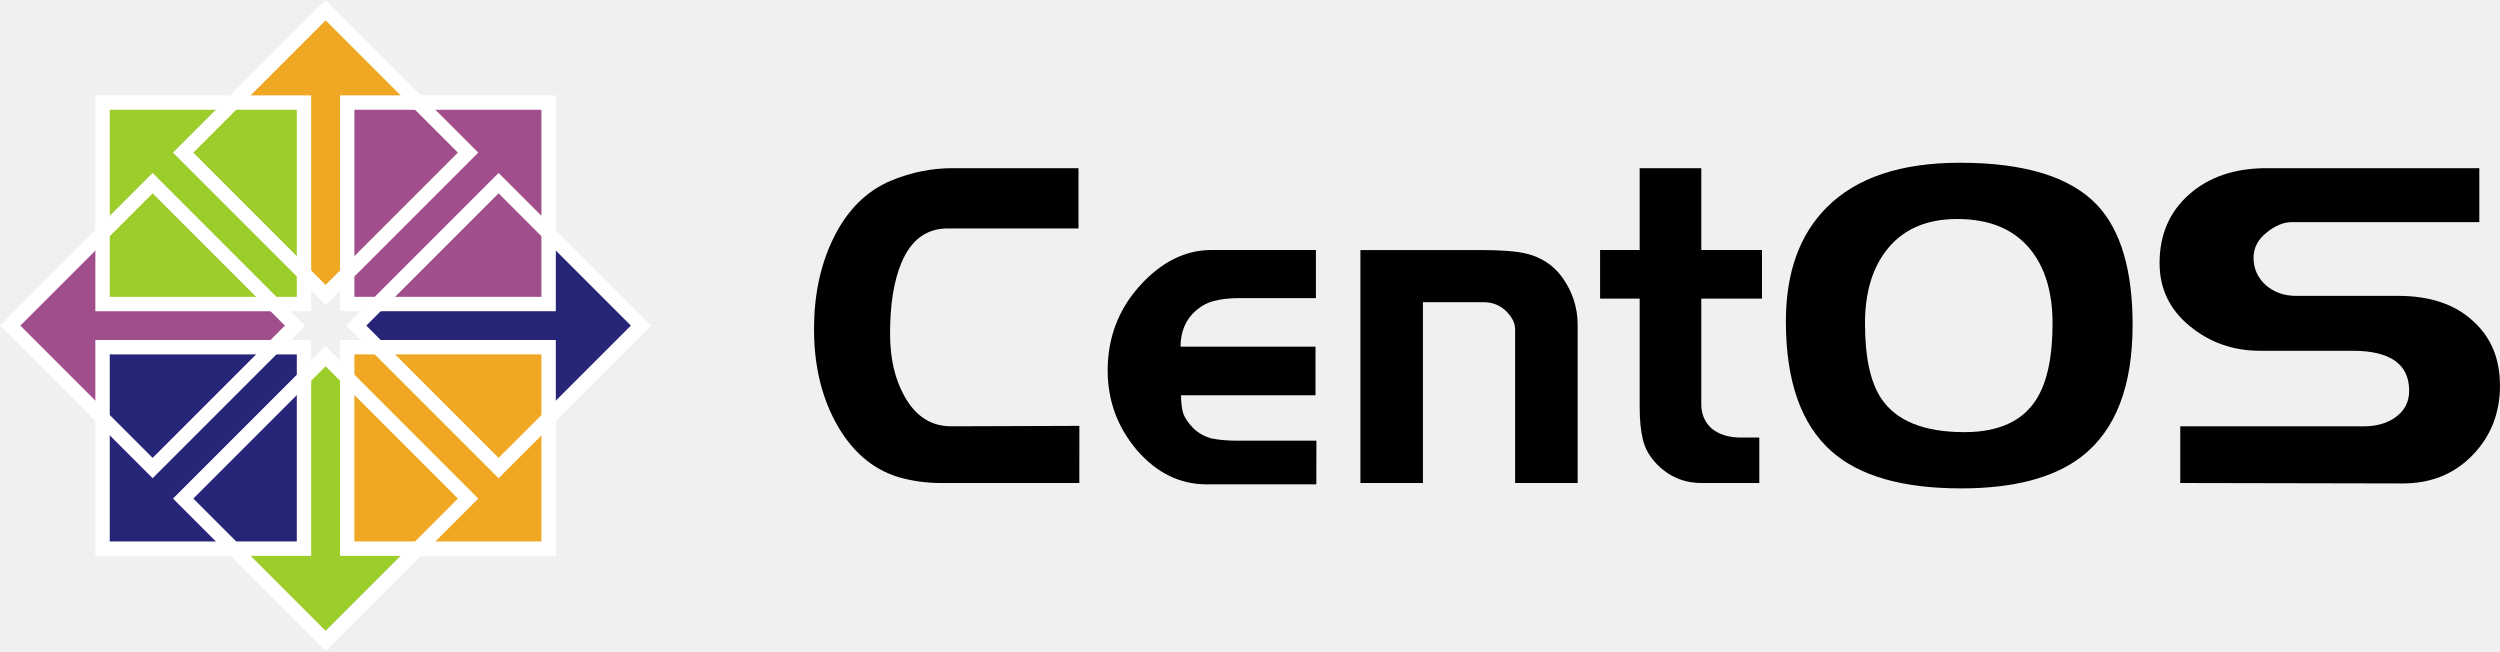
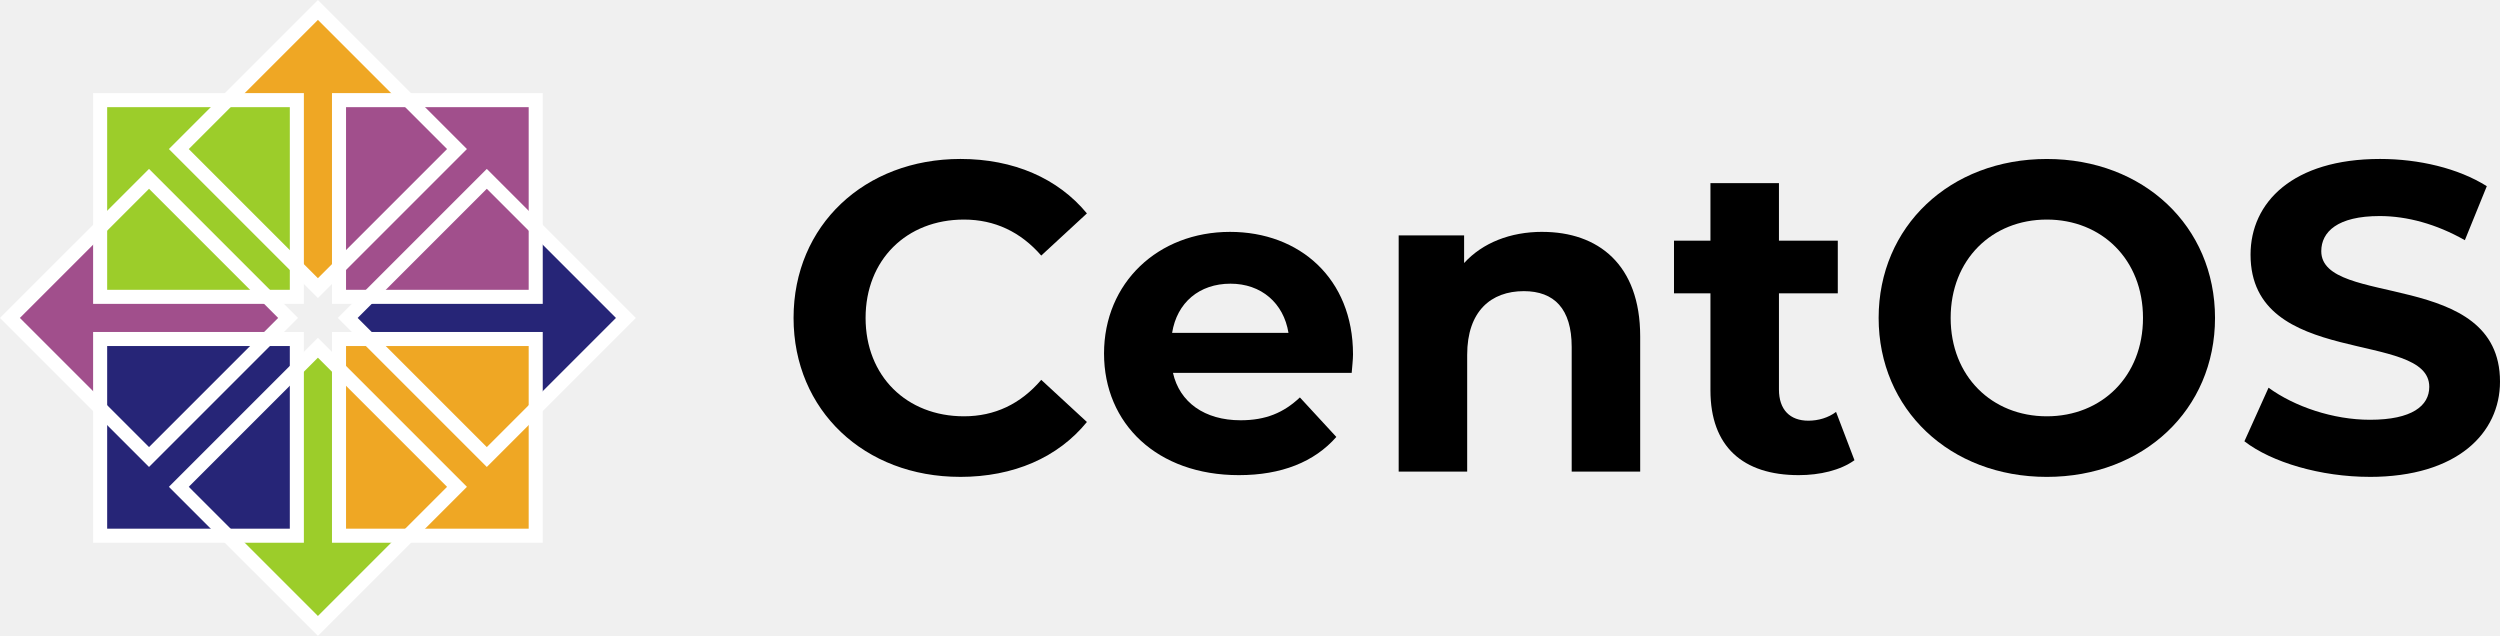
- <svg xmlns="http://www.w3.org/2000/svg" width="172.679mm" height="44.979mm" viewBox="0 0 172.679 44.979" version="1.1" id="svg9525">
-   <defs id="defs9522" />
-   <g id="layer1" transform="matrix(0.53125,0,0,0.53125,30.52485,-43.82917)">
-     <g id="v1_centos-logo" transform="matrix(3.809525,0,0,3.809525,-4377.661,-1883.306)">
-       <g id="g19340">
-         <path d="m 1143.415,526.325 0.804,0.799 -0.804,0.799 h -5.659 v 2.663 l -3.451,-3.462 3.451,-3.404 v 2.605 z" id="path19316" style="display:inline;overflow:visible;visibility:visible;fill:#a14f8c;fill-opacity:1;fill-rule:evenodd;stroke:none;stroke-width:4.294;marker:none" />
-         <path d="m 1145.977,525.386 -0.799,0.804 -0.799,-0.804 v -5.659 h -2.663 l 3.462,-3.451 3.404,3.451 h -2.605 z" id="path19318" style="display:inline;overflow:visible;visibility:visible;fill:#efa724;fill-opacity:1;fill-rule:evenodd;stroke:none;stroke-width:4.294;marker:none" />
-         <path d="m 1146.916,527.948 -0.804,-0.799 0.804,-0.799 h 5.659 v -2.663 l 3.451,3.462 -3.451,3.404 v -2.605 z" id="path19320" style="display:inline;overflow:visible;visibility:visible;fill:#262577;fill-opacity:1;fill-rule:evenodd;stroke:none;stroke-width:4.294;marker:none" />
-         <path d="m 1144.354,528.888 0.799,-0.804 0.799,0.804 v 5.659 h 2.663 l -3.462,3.451 -3.404,-3.451 h 2.605 z" id="path19322" style="display:inline;overflow:visible;visibility:visible;fill:#9ccd2a;fill-opacity:1;fill-rule:evenodd;stroke:none;stroke-width:4.294;marker:none" />
-         <path d="m 1137.553,519.525 h 6.875 v 6.876 h -6.875 z" id="path19324" style="fill:#9ccd2a;fill-opacity:1;stroke:#ffffff;stroke-width:0.491;stroke-linecap:butt;stroke-linejoin:miter;stroke-miterlimit:4;stroke-dashoffset:0;stroke-opacity:1" />
-         <path d="m 1145.902,519.525 h 6.875 v 6.876 h -6.875 z" id="path19326" style="fill:#a14f8c;fill-opacity:1;stroke:#ffffff;stroke-width:0.491;stroke-linecap:butt;stroke-linejoin:miter;stroke-miterlimit:4;stroke-dashoffset:0;stroke-opacity:1" />
-         <path d="m 1145.902,527.874 h 6.875 v 6.876 h -6.875 z" id="path19328" style="fill:#efa724;fill-opacity:1;stroke:#ffffff;stroke-width:0.491;stroke-linecap:butt;stroke-linejoin:miter;stroke-miterlimit:4;stroke-dashoffset:0;stroke-opacity:1" />
-         <path d="m 1137.553,527.874 h 6.875 v 6.876 h -6.875 z" id="path19330" style="fill:#262577;fill-opacity:1;stroke:#ffffff;stroke-width:0.491;stroke-linecap:butt;stroke-linejoin:miter;stroke-miterlimit:4;stroke-dashoffset:0;stroke-opacity:1" />
-         <path d="m 1134.4,527.137 4.862,-4.862 4.862,4.862 -4.862,4.862 z" id="path19332" style="fill:none;stroke:#ffffff;stroke-width:0.491;stroke-linecap:butt;stroke-linejoin:miter;stroke-miterlimit:4;stroke-dashoffset:0;stroke-opacity:1" />
-         <path d="m 1140.304,521.233 4.862,-4.862 4.862,4.862 -4.862,4.862 z" id="path19334" style="fill:none;stroke:#ffffff;stroke-width:0.491;stroke-linecap:butt;stroke-linejoin:miter;stroke-miterlimit:4;stroke-dasharray:none;stroke-dashoffset:0;stroke-opacity:1" />
-         <path d="m 1146.207,527.137 4.862,-4.862 4.862,4.862 -4.862,4.862 z" id="path19336" style="fill:none;stroke:#ffffff;stroke-width:0.491;stroke-linecap:butt;stroke-linejoin:miter;stroke-miterlimit:4;stroke-dashoffset:0;stroke-opacity:1" />
-         <path d="m 1140.304,533.04 4.862,-4.862 4.862,4.862 -4.862,4.862 z" id="path19338" style="fill:none;stroke:#ffffff;stroke-width:0.491;stroke-linecap:butt;stroke-linejoin:miter;stroke-miterlimit:4;stroke-dashoffset:0;stroke-opacity:1" />
-       </g>
-       <g aria-label="CentOS" id="text19344" style="font-size:15.349px;line-height:1.25;stroke-width:0.384">
-         <path d="m 1170.89,532.509 h -4.743 q -0.721,0 -1.427,-0.2 -1.366,-0.414 -2.164,-1.903 -0.721,-1.351 -0.721,-3.147 0,-1.734 0.645,-3.07 0.706,-1.473 2.011,-2.011 1.013,-0.414 2.072,-0.414 h 4.298 v 2.057 h -4.466 q -1.09,0 -1.581,1.182 -0.384,0.921 -0.384,2.41 0,1.259 0.491,2.133 0.568,1.028 1.596,1.028 l 4.374,-0.015 z" style="font-family:Denmark;-inkscape-font-specification:Denmark" id="path21194" />
-         <path d="m 1178.979,532.555 h -3.745 q -1.366,0 -2.379,-1.167 -0.998,-1.182 -0.998,-2.717 0,-1.673 1.09,-2.886 1.105,-1.228 2.456,-1.228 h 3.561 v 1.642 h -2.609 q -0.491,0 -0.844,0.092 -0.338,0.077 -0.629,0.322 -0.537,0.46 -0.537,1.243 h 4.605 v 1.658 h -4.589 q 0,0.368 0.077,0.629 0.092,0.246 0.353,0.507 0.261,0.246 0.614,0.338 0.368,0.077 0.89,0.077 h 2.686 z" style="font-family:Denmark;-inkscape-font-specification:Denmark" id="path21196" />
-         <path d="m 1187.897,532.509 h -2.134 v -5.234 q 0,-0.2 -0.092,-0.353 -0.092,-0.169 -0.261,-0.322 -0.307,-0.261 -0.706,-0.261 h -2.087 v 6.17 h -2.134 v -7.951 h 4.083 q 1.09,0 1.581,0.123 0.767,0.184 1.228,0.813 0.522,0.737 0.522,1.612 z" style="font-family:Denmark;-inkscape-font-specification:Denmark" id="path21198" />
-         <path d="m 1194.189,526.216 h -2.072 v 3.607 q 0,0.491 0.338,0.813 0.384,0.322 1.013,0.322 h 0.629 v 1.55 h -1.98 q -0.89,0 -1.52,-0.645 -0.368,-0.384 -0.476,-0.844 -0.107,-0.46 -0.107,-1.09 v -3.714 h -1.351 v -1.658 h 1.351 v -2.793 h 2.103 v 2.793 h 2.072 z" style="font-family:Denmark;-inkscape-font-specification:Denmark" id="path21200" />
-         <path d="m 1206.837,527.121 q 0,3.131 -1.734,4.482 -1.412,1.09 -4.114,1.09 -2.993,0 -4.42,-1.259 -1.565,-1.381 -1.565,-4.436 0,-2.502 1.397,-3.899 1.52,-1.52 4.543,-1.52 3.331,0 4.697,1.458 1.197,1.289 1.197,4.083 z m -2.732,-0.061 q 0,-1.581 -0.752,-2.517 -0.844,-1.044 -2.502,-1.044 -1.627,0 -2.456,1.12 -0.691,0.936 -0.691,2.44 0,1.734 0.553,2.563 0.767,1.151 2.84,1.151 1.75,0 2.456,-1.12 0.553,-0.875 0.553,-2.594 z" style="font-family:Denmark;-inkscape-font-specification:Denmark" id="path21202" />
-         <path d="m 1219.377,529.178 q 0,1.412 -0.936,2.379 -0.936,0.967 -2.379,0.967 l -7.598,-0.015 v -1.934 h 6.262 q 0.629,0 1.059,-0.292 0.491,-0.338 0.491,-0.921 0,-1.366 -1.934,-1.366 h -3.162 q -1.366,0 -2.394,-0.844 -1.028,-0.844 -1.028,-2.149 0,-1.443 0.998,-2.333 1.013,-0.906 2.655,-0.906 h 7.26 v 1.842 h -6.401 q -0.43,0 -0.875,0.368 -0.43,0.353 -0.43,0.844 0,0.553 0.414,0.936 0.43,0.368 1.028,0.368 h 3.484 q 1.627,0 2.548,0.844 0.936,0.829 0.936,2.21 z" style="font-family:Denmark;-inkscape-font-specification:Denmark" id="path21204" />
-       </g>
-     </g>
+ <svg xmlns="http://www.w3.org/2000/svg" width="393.175" height="100" viewBox="0 0 104.027 26.458" version="1.1" id="svg5">
+   <defs id="defs2" />
+   <g id="g8087" transform="matrix(1.038846,0,0,1.038842,-5.436335,-6.419248)">
+     <path d="m 15.961,17.984 0.921,0.916 -0.921,0.916 H 9.477 v 3.052 L 5.522,18.9 9.477,14.999 v 2.985 z" id="path13654" style="display:inline;overflow:visible;visibility:visible;fill:#a14f8c;fill-opacity:1;fill-rule:evenodd;stroke:none;stroke-width:4.921;marker:none" />
+     <path d="m 18.897,16.907 -0.916,0.921 -0.916,-0.921 v -6.485 h -3.052 l 3.968,-3.955 3.901,3.955 h -2.985 z" id="path13656" style="display:inline;overflow:visible;visibility:visible;fill:#efa724;fill-opacity:1;fill-rule:evenodd;stroke:none;stroke-width:4.921;marker:none" />
+     <path d="m 19.974,19.844 -0.921,-0.916 0.921,-0.916 h 6.484 v -3.052 l 3.955,3.968 -3.955,3.901 v -2.985 z" id="path13658" style="display:inline;overflow:visible;visibility:visible;fill:#262577;fill-opacity:1;fill-rule:evenodd;stroke:none;stroke-width:4.921;marker:none" />
+     <path d="m 17.037,20.92 0.916,-0.921 0.916,0.921 v 6.484 h 3.052 l -3.968,3.955 -3.901,-3.955 h 2.985 z" id="path13660" style="display:inline;overflow:visible;visibility:visible;fill:#9ccd2a;fill-opacity:1;fill-rule:evenodd;stroke:none;stroke-width:4.921;marker:none" />
+     <path d="m 9.244,10.19 h 7.879 v 7.879 H 9.244 Z" id="path13662" style="fill:#9ccd2a;fill-opacity:1;stroke:#ffffff;stroke-width:0.563;stroke-linecap:butt;stroke-linejoin:miter;stroke-miterlimit:4;stroke-dashoffset:0;stroke-opacity:1" />
+     <path d="m 18.812,10.19 h 7.879 v 7.879 h -7.879 z" id="path13664" style="fill:#a14f8c;fill-opacity:1;stroke:#ffffff;stroke-width:0.563;stroke-linecap:butt;stroke-linejoin:miter;stroke-miterlimit:4;stroke-dashoffset:0;stroke-opacity:1" />
+     <path d="m 18.812,19.758 h 7.879 v 7.879 h -7.879 z" id="path13666" style="fill:#efa724;fill-opacity:1;stroke:#ffffff;stroke-width:0.563;stroke-linecap:butt;stroke-linejoin:miter;stroke-miterlimit:4;stroke-dashoffset:0;stroke-opacity:1" />
+     <path d="m 9.244,19.758 h 7.879 v 7.879 H 9.244 Z" id="path13668" style="fill:#262577;fill-opacity:1;stroke:#ffffff;stroke-width:0.563;stroke-linecap:butt;stroke-linejoin:miter;stroke-miterlimit:4;stroke-dashoffset:0;stroke-opacity:1" />
+     <path d="m 5.631,18.914 5.571,-5.571 5.571,5.571 -5.571,5.571 z" id="path13670" style="fill:none;stroke:#ffffff;stroke-width:0.563;stroke-linecap:butt;stroke-linejoin:miter;stroke-miterlimit:4;stroke-dashoffset:0;stroke-opacity:1" />
+     <path d="m 12.396,12.149 5.571,-5.571 5.571,5.571 -5.571,5.571 z" id="path13672" style="fill:none;stroke:#ffffff;stroke-width:0.563;stroke-linecap:butt;stroke-linejoin:miter;stroke-miterlimit:4;stroke-dasharray:none;stroke-dashoffset:0;stroke-opacity:1" />
+     <path d="m 19.161,18.914 5.571,-5.571 5.571,5.571 -5.571,5.571 z" id="path13674" style="fill:none;stroke:#ffffff;stroke-width:0.563;stroke-linecap:butt;stroke-linejoin:miter;stroke-miterlimit:4;stroke-dashoffset:0;stroke-opacity:1" />
+     <path d="m 12.396,25.679 5.571,-5.571 5.571,5.571 -5.571,5.571 z" id="path13676" style="fill:none;stroke:#ffffff;stroke-width:0.563;stroke-linecap:butt;stroke-linejoin:miter;stroke-miterlimit:4;stroke-dashoffset:0;stroke-opacity:1" />
+   </g>
+   <g id="g8113" transform="matrix(1.038833,0,0,1.038833,-5.458658,-6.419054)">
+     <path d="m 43.708,25.281 c 2.146,0 3.922,-0.774 5.083,-2.199 L 46.962,21.394 c -0.827,0.967 -1.864,1.46 -3.096,1.46 -2.304,0 -3.94,-1.618 -3.94,-3.94 0,-2.322 1.636,-3.94 3.94,-3.94 1.231,0 2.269,0.492 3.096,1.442 l 1.829,-1.689 c -1.161,-1.407 -2.937,-2.181 -5.066,-2.181 -3.835,0 -6.684,2.656 -6.684,6.367 0,3.711 2.849,6.367 6.666,6.367 z" style="font-weight:bold;font-size:15.349px;line-height:1.25;font-family:Montserrat;-inkscape-font-specification:'Montserrat, Normal';fill:#000000;stroke-width:0.44" id="path3471" />
+     <path d="m 59.45,20.374 c 0,-3.043 -2.146,-4.907 -4.925,-4.907 -2.885,0 -5.048,2.04 -5.048,4.872 0,2.814 2.128,4.872 5.4,4.872 1.706,0 3.025,-0.528 3.905,-1.53 l -1.46,-1.583 c -0.651,0.616 -1.372,0.915 -2.375,0.915 -1.442,0 -2.445,-0.721 -2.709,-1.9 h 7.159 c 0.017,-0.229 0.053,-0.528 0.053,-0.739 z m -4.907,-2.832 c 1.231,0 2.128,0.774 2.322,1.97 h -4.661 c 0.194,-1.214 1.091,-1.97 2.339,-1.97 z" style="font-weight:bold;font-size:15.349px;line-height:1.25;font-family:Montserrat;-inkscape-font-specification:'Montserrat, Normal';fill:#000000;stroke-width:0.44" id="path3473" />
+     <path d="m 67.031,15.466 c -1.284,0 -2.392,0.44 -3.131,1.249 V 15.607 H 61.279 v 9.463 h 2.744 v -4.679 c 0,-1.741 0.95,-2.55 2.269,-2.55 1.214,0 1.917,0.704 1.917,2.234 v 4.995 h 2.744 v -5.417 c 0,-2.885 -1.689,-4.186 -3.922,-4.186 z" style="font-weight:bold;font-size:15.349px;line-height:1.25;font-family:Montserrat;-inkscape-font-specification:'Montserrat, Normal';fill:#000000;stroke-width:0.44" id="path3475" />
+     <path d="m 78.798,22.678 c -0.299,0.229 -0.704,0.352 -1.108,0.352 -0.739,0 -1.179,-0.44 -1.179,-1.249 v -3.852 h 2.357 V 15.818 h -2.357 v -2.304 h -2.744 v 2.304 h -1.46 v 2.111 h 1.46 v 3.887 c 0,2.251 1.302,3.395 3.535,3.395 0.844,0 1.671,-0.193 2.234,-0.598 z" style="font-weight:bold;font-size:15.349px;line-height:1.25;font-family:Montserrat;-inkscape-font-specification:'Montserrat, Normal';fill:#000000;stroke-width:0.44" id="path3477" />
+     <path d="m 87.241,25.281 c 3.87,0 6.737,-2.691 6.737,-6.367 0,-3.676 -2.867,-6.367 -6.737,-6.367 -3.887,0 -6.737,2.709 -6.737,6.367 0,3.659 2.849,6.367 6.737,6.367 z m 0,-2.427 c -2.199,0 -3.852,-1.601 -3.852,-3.94 0,-2.339 1.653,-3.94 3.852,-3.94 2.199,0 3.852,1.601 3.852,3.94 0,2.339 -1.653,3.94 -3.852,3.94 z" style="font-weight:bold;font-size:15.349px;line-height:1.25;font-family:Montserrat;-inkscape-font-specification:'Montserrat, Normal';fill:#000000;stroke-width:0.44" id="path3479" />
+     <path d="m 100.169,25.281 c 3.518,0 5.224,-1.759 5.224,-3.817 0,-4.52 -7.159,-2.955 -7.159,-5.224 0,-0.774 0.651,-1.407 2.339,-1.407 1.091,0 2.269,0.317 3.412,0.967 l 0.879,-2.163 c -1.143,-0.721 -2.726,-1.091 -4.274,-1.091 -3.5,0 -5.189,1.741 -5.189,3.834 0,4.573 7.159,2.99 7.159,5.294 0,0.756 -0.686,1.319 -2.375,1.319 -1.478,0 -3.025,-0.528 -4.063,-1.284 l -0.967,2.146 c 1.09,0.844 3.061,1.425 5.013,1.425 z" style="font-weight:bold;font-size:15.349px;line-height:1.25;font-family:Montserrat;-inkscape-font-specification:'Montserrat, Normal';fill:#000000;stroke-width:0.44" id="path3481" />
  </g>
</svg>
